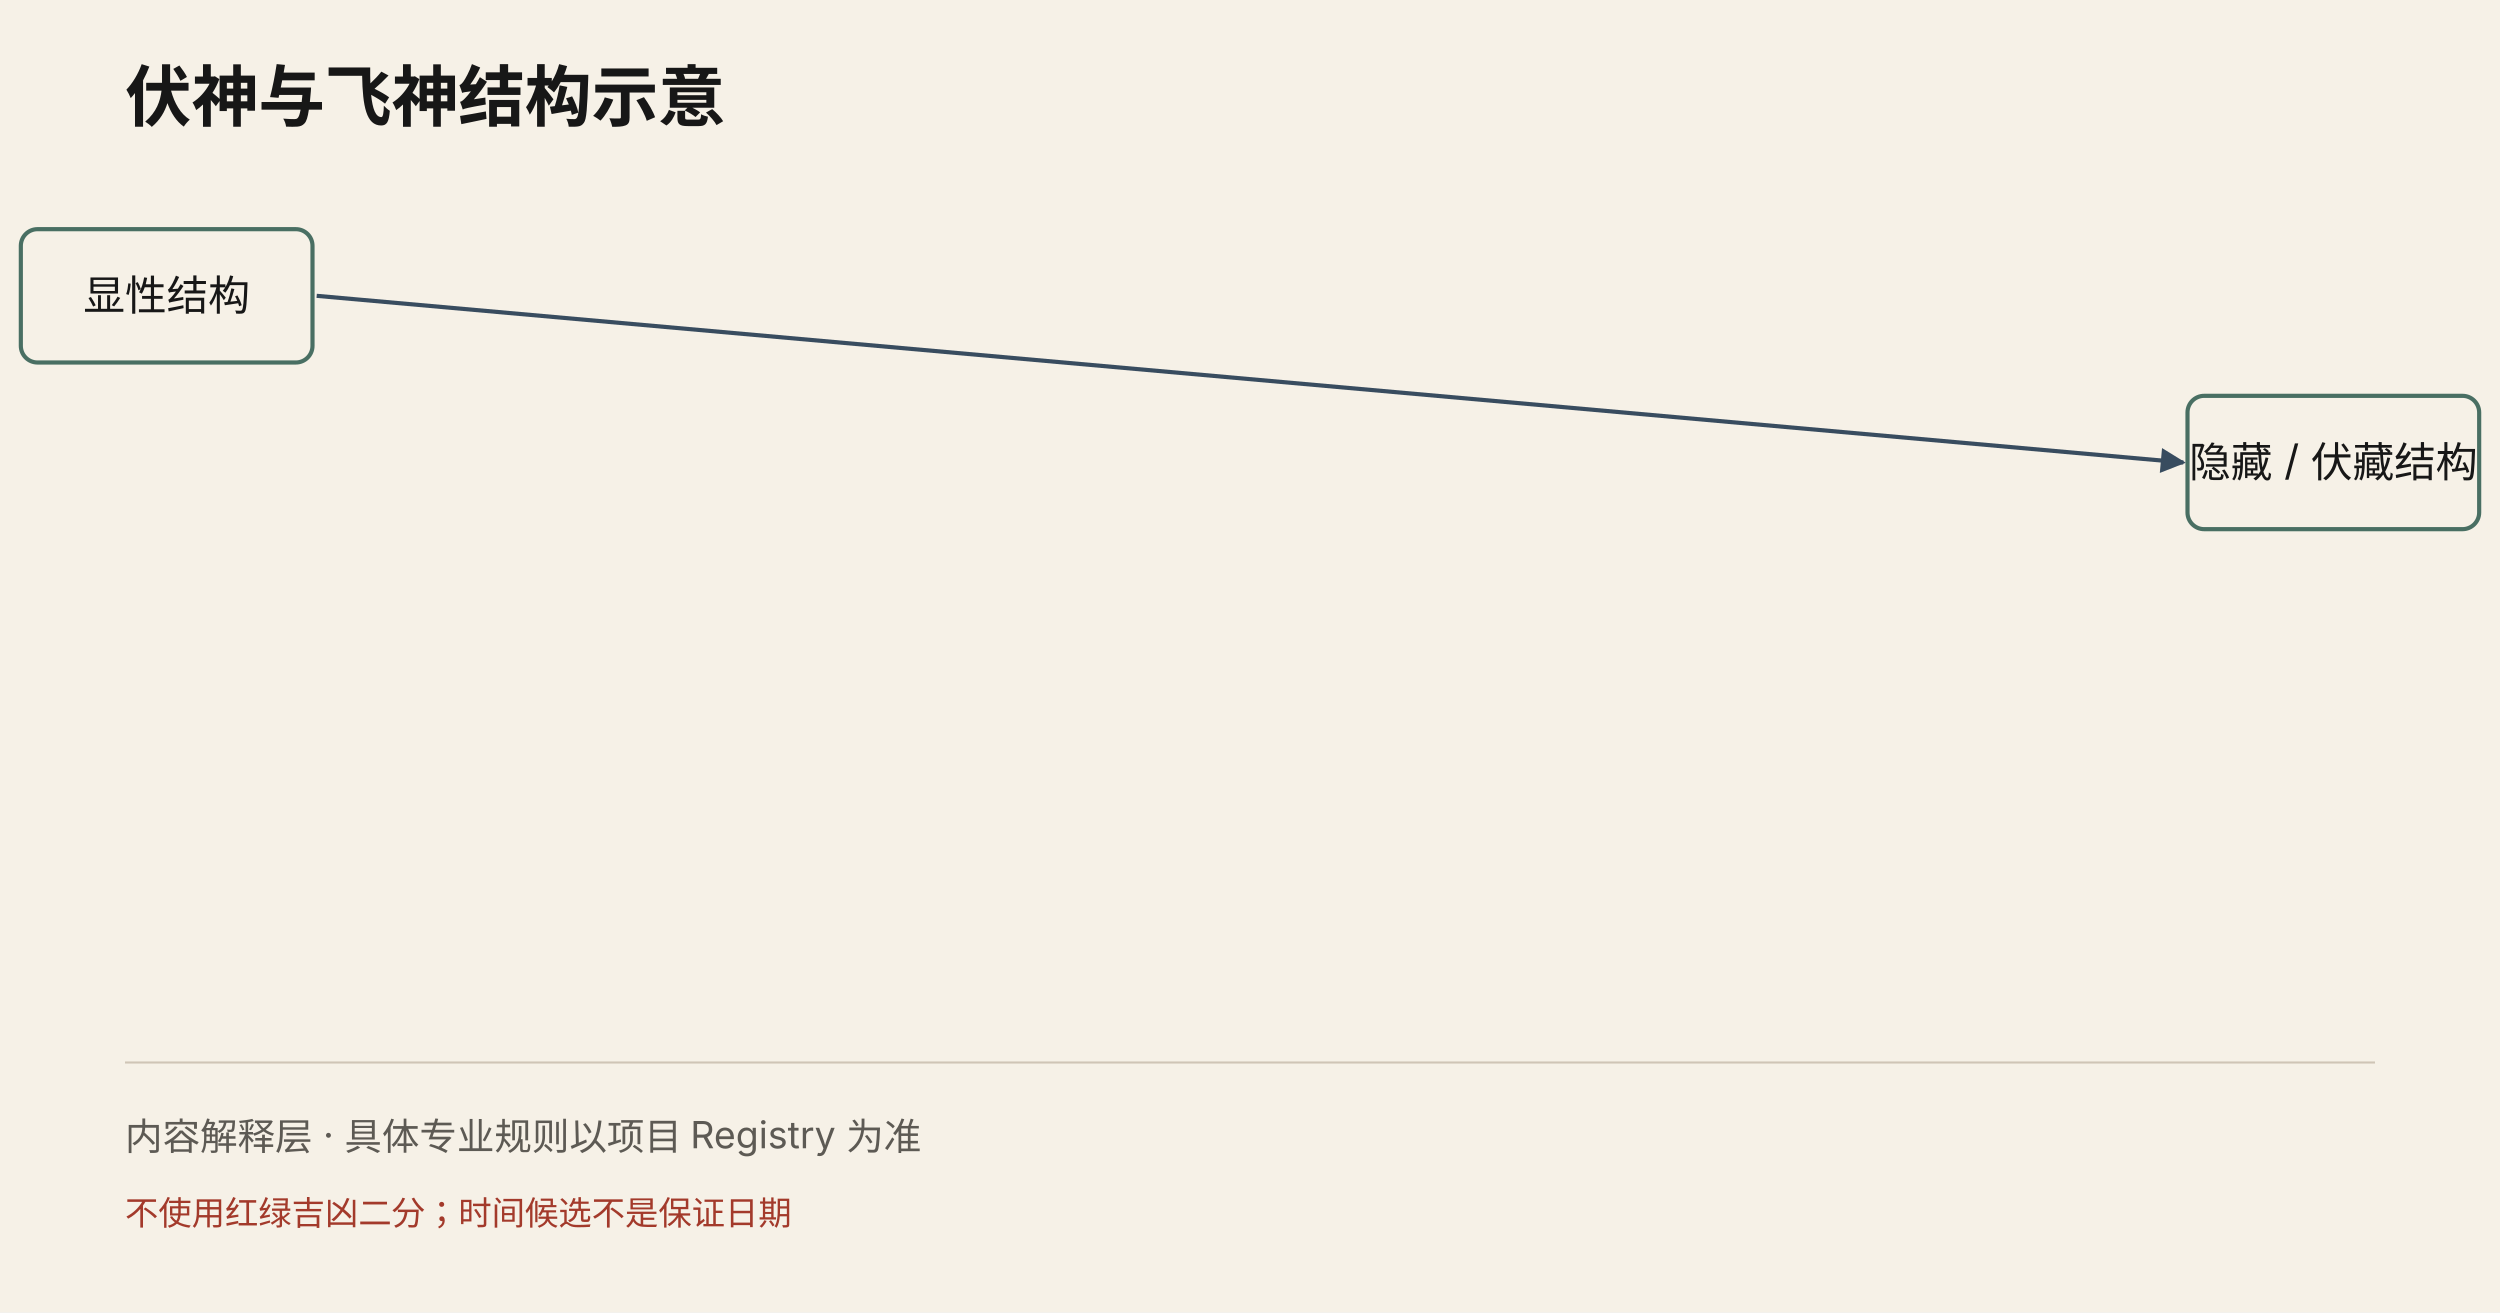
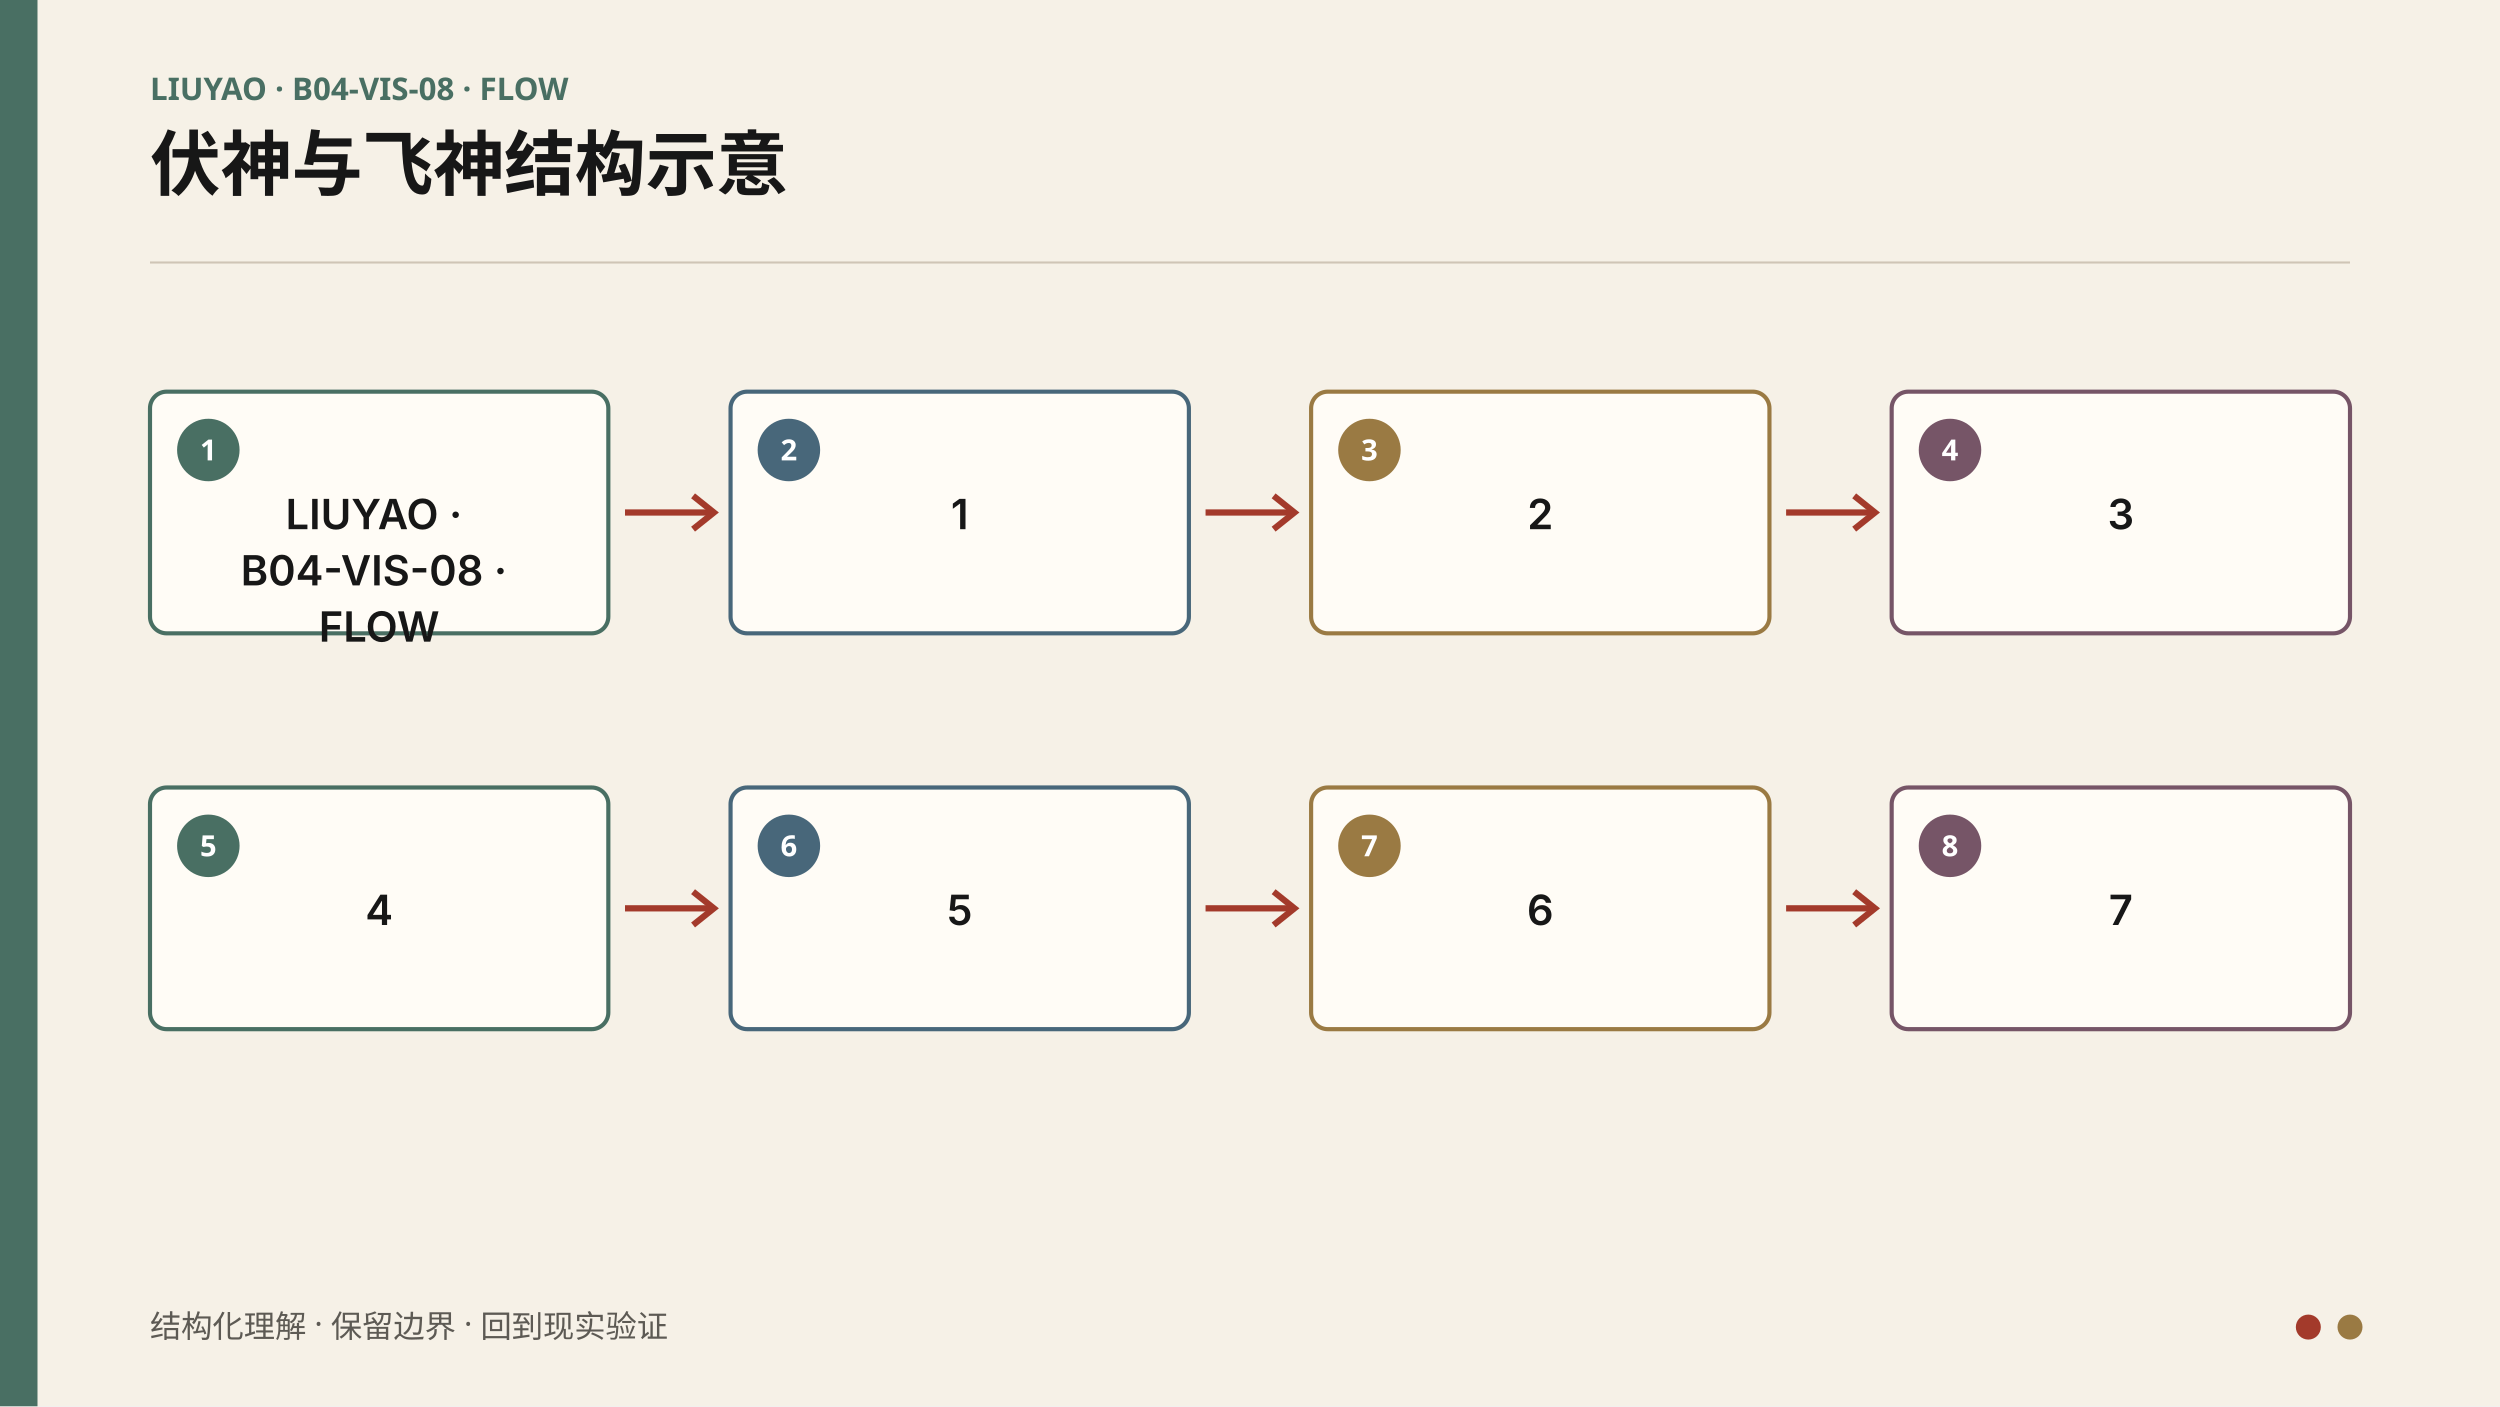
- <svg xmlns="http://www.w3.org/2000/svg" data-visual-system="LIUYAO_VISUAL_SYSTEM_V1" data-style="modern-eastern-analytical" data-canonicalization="content-growth-visual-style-v1" viewBox="0 0 1200 630" role="img" aria-labelledby="t d">
-   <defs>
-     <marker id="arrow" viewBox="0 0 10 10" refX="9" refY="5" markerWidth="6" markerHeight="6" orient="auto-start-reverse">
-       <path d="M 0 0 L 10 5 L 0 10 z" fill="#384C5F" />
-     </marker>
-   </defs>
-   <rect width="1200" height="630" fill="#F6F1E7" />
-   <text x="60" y="58" font-size="32" font-weight="600" fill="#171717" font-family="system-ui, -apple-system, BlinkMacSystemFont, Segoe UI, sans-serif">伏神与飞神结构示意</text>
-   <rect x="10" y="110" width="140" height="64" rx="8" fill="#F6F1E7" stroke="#496F63" stroke-width="2" />
-   <text x="80" y="149" text-anchor="middle" font-size="20" fill="#171717" font-family="system-ui, -apple-system, BlinkMacSystemFont, Segoe UI, sans-serif">显性结构</text>
-   <line x1="152" y1="142" x2="1048" y2="222" stroke="#384C5F" stroke-width="2" marker-end="url(#arrow)" />
-   <rect x="1050" y="190" width="140" height="64" rx="8" fill="#F6F1E7" stroke="#496F63" stroke-width="2" />
-   <text x="1120" y="229" text-anchor="middle" font-size="20" fill="#171717" font-family="system-ui, -apple-system, BlinkMacSystemFont, Segoe UI, sans-serif">隐藏 / 伏藏结构</text>
-   <line x1="60" y1="510" x2="1140" y2="510" stroke="#CFC5B6" />
-   <text x="60" y="552" font-size="18" fill="#5D5A54" font-family="system-ui, -apple-system, BlinkMacSystemFont, Segoe UI, sans-serif">内容解释层 · 具体专业规则以项目 Registry 为准</text>
-   <text x="60" y="588" font-size="16" fill="#A33A2B" font-family="system-ui, -apple-system, BlinkMacSystemFont, Segoe UI, sans-serif">不使用红绿吉凶二分；时间候选不是保证日期</text>
+ <svg xmlns="http://www.w3.org/2000/svg" data-visual-system="LIUYAO_VISUAL_SYSTEM_V1" data-style="modern-eastern-analytical" data-art-direction="content-growth-visual-v2" data-layout="flow" width="1200" height="675" viewBox="0 0 1200 675" role="img" aria-labelledby="title desc">
+   <rect width="1200" height="675" fill="#F6F1E7" />
+   <rect x="0" y="0" width="18" height="675" fill="#496F63" />
+   <text x="72" y="48" fill="#496F63" font-size="15" font-weight="700" letter-spacing="0" font-family="system-ui, sans-serif">LIUYAO · B04-VIS-08 · FLOW</text>
+   <text x="72" y="91" text-anchor="start" fill="#171717" font-size="34" font-weight="750" font-family="system-ui, -apple-system, BlinkMacSystemFont, 'Segoe UI', sans-serif">
+     <tspan x="72" dy="0">伏神与飞神结构示意</tspan>
+   </text>
+   <line x1="72" y1="126" x2="1128" y2="126" stroke="#CFC5B6" stroke-width="1" />
+   <rect x="72" y="188" width="220" height="116" rx="8" fill="#FFFCF6" stroke="#496F63" stroke-width="2" />
+   <circle cx="100" cy="216" r="15" fill="#496F63" />
+   <text x="100" y="221" text-anchor="middle" fill="#fff" font-size="14" font-weight="700" font-family="system-ui, sans-serif">1</text>
+   <text x="182" y="254" text-anchor="middle" fill="#171717" font-size="20" font-weight="600" font-family="system-ui, -apple-system, BlinkMacSystemFont, 'Segoe UI', sans-serif">
+     <tspan x="182" dy="0">LIUYAO ·</tspan>
+     <tspan x="182" dy="27">B04-VIS-08 ·</tspan>
+     <tspan x="182" dy="27">FLOW</tspan>
+   </text>
+   <path d="M 300 246 H 342.667" stroke="#A33A2B" stroke-width="3" />
+   <path d="M 332.667 238 L 342.667 246 L 332.667 254" fill="none" stroke="#A33A2B" stroke-width="3" />
+   <rect x="350.667" y="188" width="220" height="116" rx="8" fill="#FFFCF6" stroke="#48677A" stroke-width="2" />
+   <circle cx="378.667" cy="216" r="15" fill="#48677A" />
+   <text x="378.667" y="221" text-anchor="middle" fill="#fff" font-size="14" font-weight="700" font-family="system-ui, sans-serif">2</text>
+   <text x="460.667" y="254" text-anchor="middle" fill="#171717" font-size="20" font-weight="600" font-family="system-ui, -apple-system, BlinkMacSystemFont, 'Segoe UI', sans-serif">
+     <tspan x="460.667" dy="0">1</tspan>
+   </text>
+   <path d="M 578.667 246 H 621.333" stroke="#A33A2B" stroke-width="3" />
+   <path d="M 611.333 238 L 621.333 246 L 611.333 254" fill="none" stroke="#A33A2B" stroke-width="3" />
+   <rect x="629.333" y="188" width="220" height="116" rx="8" fill="#FFFCF6" stroke="#9A7A43" stroke-width="2" />
+   <circle cx="657.333" cy="216" r="15" fill="#9A7A43" />
+   <text x="657.333" y="221" text-anchor="middle" fill="#fff" font-size="14" font-weight="700" font-family="system-ui, sans-serif">3</text>
+   <text x="739.333" y="254" text-anchor="middle" fill="#171717" font-size="20" font-weight="600" font-family="system-ui, -apple-system, BlinkMacSystemFont, 'Segoe UI', sans-serif">
+     <tspan x="739.333" dy="0">2</tspan>
+   </text>
+   <path d="M 857.333 246 H 900" stroke="#A33A2B" stroke-width="3" />
+   <path d="M 890 238 L 900 246 L 890 254" fill="none" stroke="#A33A2B" stroke-width="3" />
+   <rect x="908" y="188" width="220" height="116" rx="8" fill="#FFFCF6" stroke="#765567" stroke-width="2" />
+   <circle cx="936" cy="216" r="15" fill="#765567" />
+   <text x="936" y="221" text-anchor="middle" fill="#fff" font-size="14" font-weight="700" font-family="system-ui, sans-serif">4</text>
+   <text x="1018" y="254" text-anchor="middle" fill="#171717" font-size="20" font-weight="600" font-family="system-ui, -apple-system, BlinkMacSystemFont, 'Segoe UI', sans-serif">
+     <tspan x="1018" dy="0">3</tspan>
+   </text>
+   <rect x="72" y="378" width="220" height="116" rx="8" fill="#FFFCF6" stroke="#496F63" stroke-width="2" />
+   <circle cx="100" cy="406" r="15" fill="#496F63" />
+   <text x="100" y="411" text-anchor="middle" fill="#fff" font-size="14" font-weight="700" font-family="system-ui, sans-serif">5</text>
+   <text x="182" y="444" text-anchor="middle" fill="#171717" font-size="20" font-weight="600" font-family="system-ui, -apple-system, BlinkMacSystemFont, 'Segoe UI', sans-serif">
+     <tspan x="182" dy="0">4</tspan>
+   </text>
+   <path d="M 300 436 H 342.667" stroke="#A33A2B" stroke-width="3" />
+   <path d="M 332.667 428 L 342.667 436 L 332.667 444" fill="none" stroke="#A33A2B" stroke-width="3" />
+   <rect x="350.667" y="378" width="220" height="116" rx="8" fill="#FFFCF6" stroke="#48677A" stroke-width="2" />
+   <circle cx="378.667" cy="406" r="15" fill="#48677A" />
+   <text x="378.667" y="411" text-anchor="middle" fill="#fff" font-size="14" font-weight="700" font-family="system-ui, sans-serif">6</text>
+   <text x="460.667" y="444" text-anchor="middle" fill="#171717" font-size="20" font-weight="600" font-family="system-ui, -apple-system, BlinkMacSystemFont, 'Segoe UI', sans-serif">
+     <tspan x="460.667" dy="0">5</tspan>
+   </text>
+   <path d="M 578.667 436 H 621.333" stroke="#A33A2B" stroke-width="3" />
+   <path d="M 611.333 428 L 621.333 436 L 611.333 444" fill="none" stroke="#A33A2B" stroke-width="3" />
+   <rect x="629.333" y="378" width="220" height="116" rx="8" fill="#FFFCF6" stroke="#9A7A43" stroke-width="2" />
+   <circle cx="657.333" cy="406" r="15" fill="#9A7A43" />
+   <text x="657.333" y="411" text-anchor="middle" fill="#fff" font-size="14" font-weight="700" font-family="system-ui, sans-serif">7</text>
+   <text x="739.333" y="444" text-anchor="middle" fill="#171717" font-size="20" font-weight="600" font-family="system-ui, -apple-system, BlinkMacSystemFont, 'Segoe UI', sans-serif">
+     <tspan x="739.333" dy="0">6</tspan>
+   </text>
+   <path d="M 857.333 436 H 900" stroke="#A33A2B" stroke-width="3" />
+   <path d="M 890 428 L 900 436 L 890 444" fill="none" stroke="#A33A2B" stroke-width="3" />
+   <rect x="908" y="378" width="220" height="116" rx="8" fill="#FFFCF6" stroke="#765567" stroke-width="2" />
+   <circle cx="936" cy="406" r="15" fill="#765567" />
+   <text x="936" y="411" text-anchor="middle" fill="#fff" font-size="14" font-weight="700" font-family="system-ui, sans-serif">8</text>
+   <text x="1018" y="444" text-anchor="middle" fill="#171717" font-size="20" font-weight="600" font-family="system-ui, -apple-system, BlinkMacSystemFont, 'Segoe UI', sans-serif">
+     <tspan x="1018" dy="0">7</tspan>
+   </text>
+   <text x="72" y="642" fill="#5D5A54" font-size="15" font-family="system-ui, sans-serif">结构化理解 · 保留边界 · 回到现实验证</text>
+   <circle cx="1108" cy="637" r="6" fill="#A33A2B" />
+   <circle cx="1128" cy="637" r="6" fill="#9A7A43" />
</svg>
